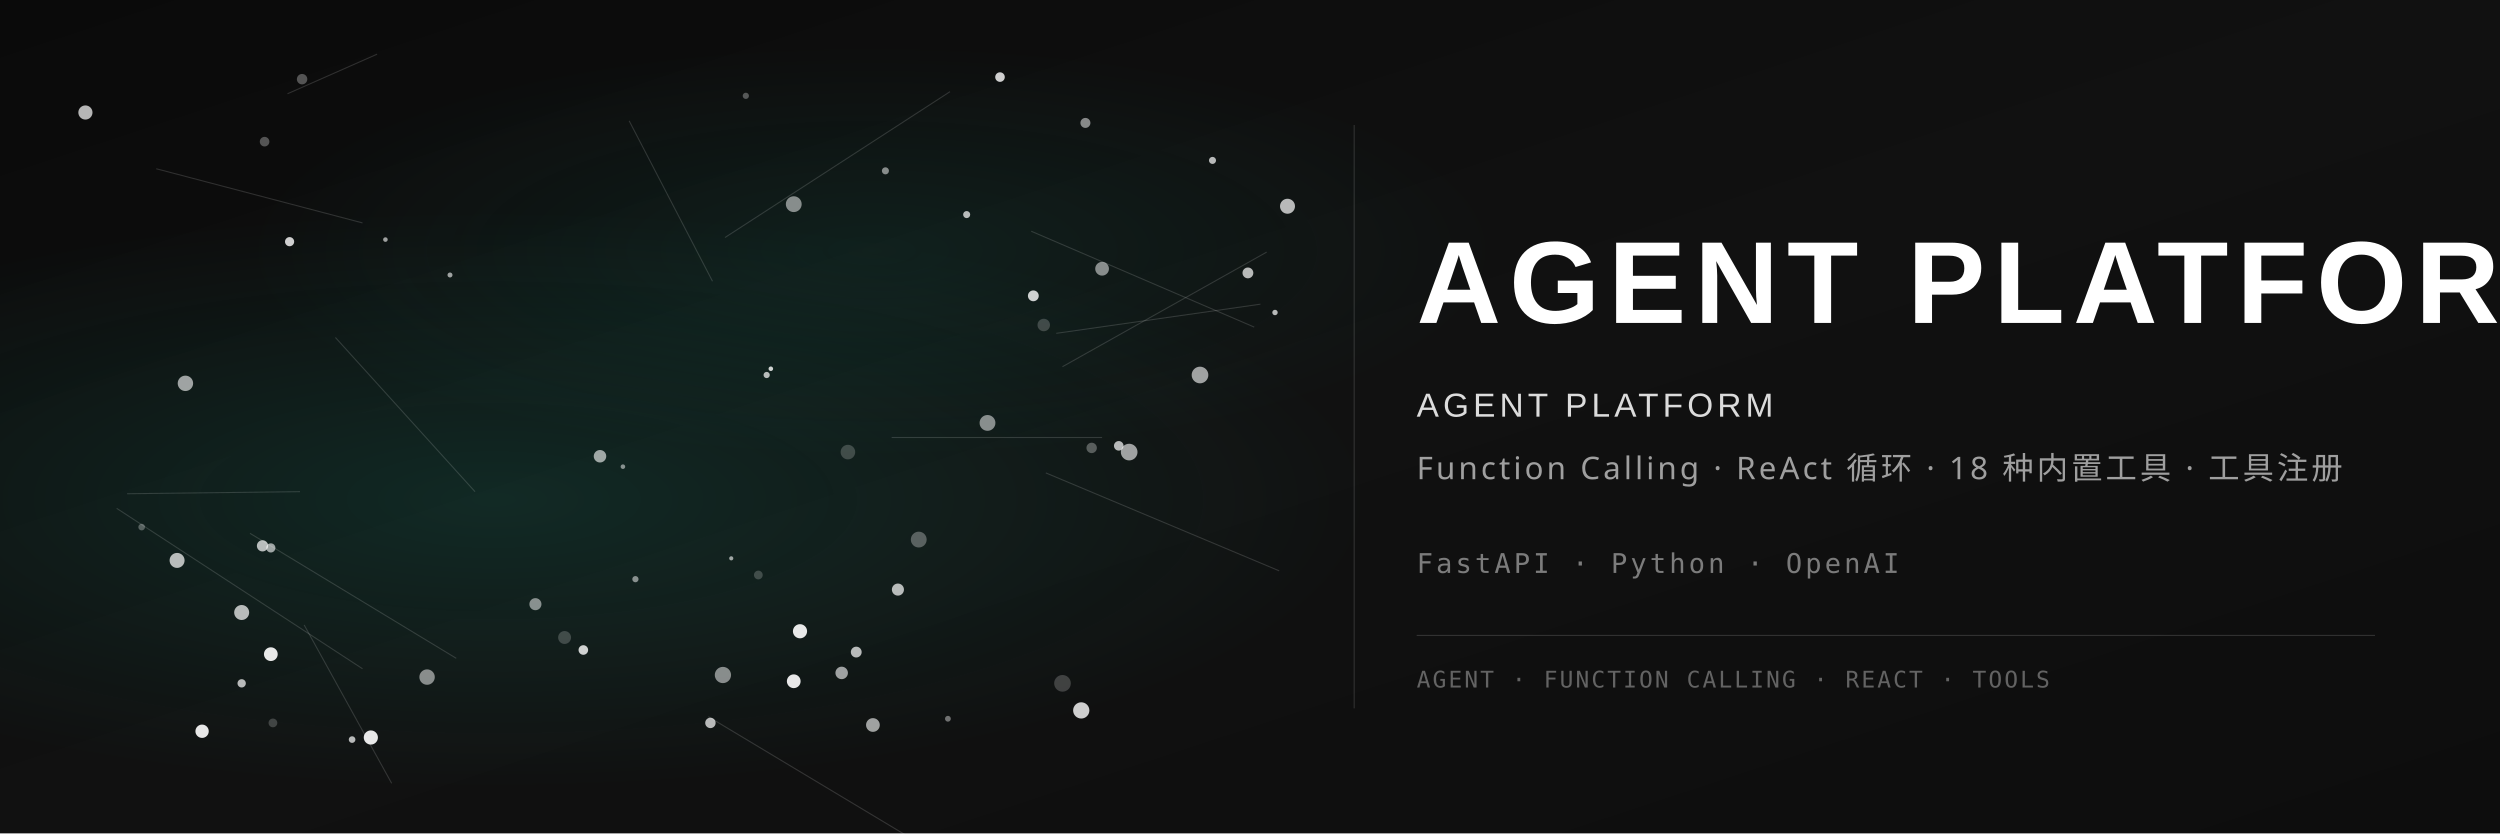
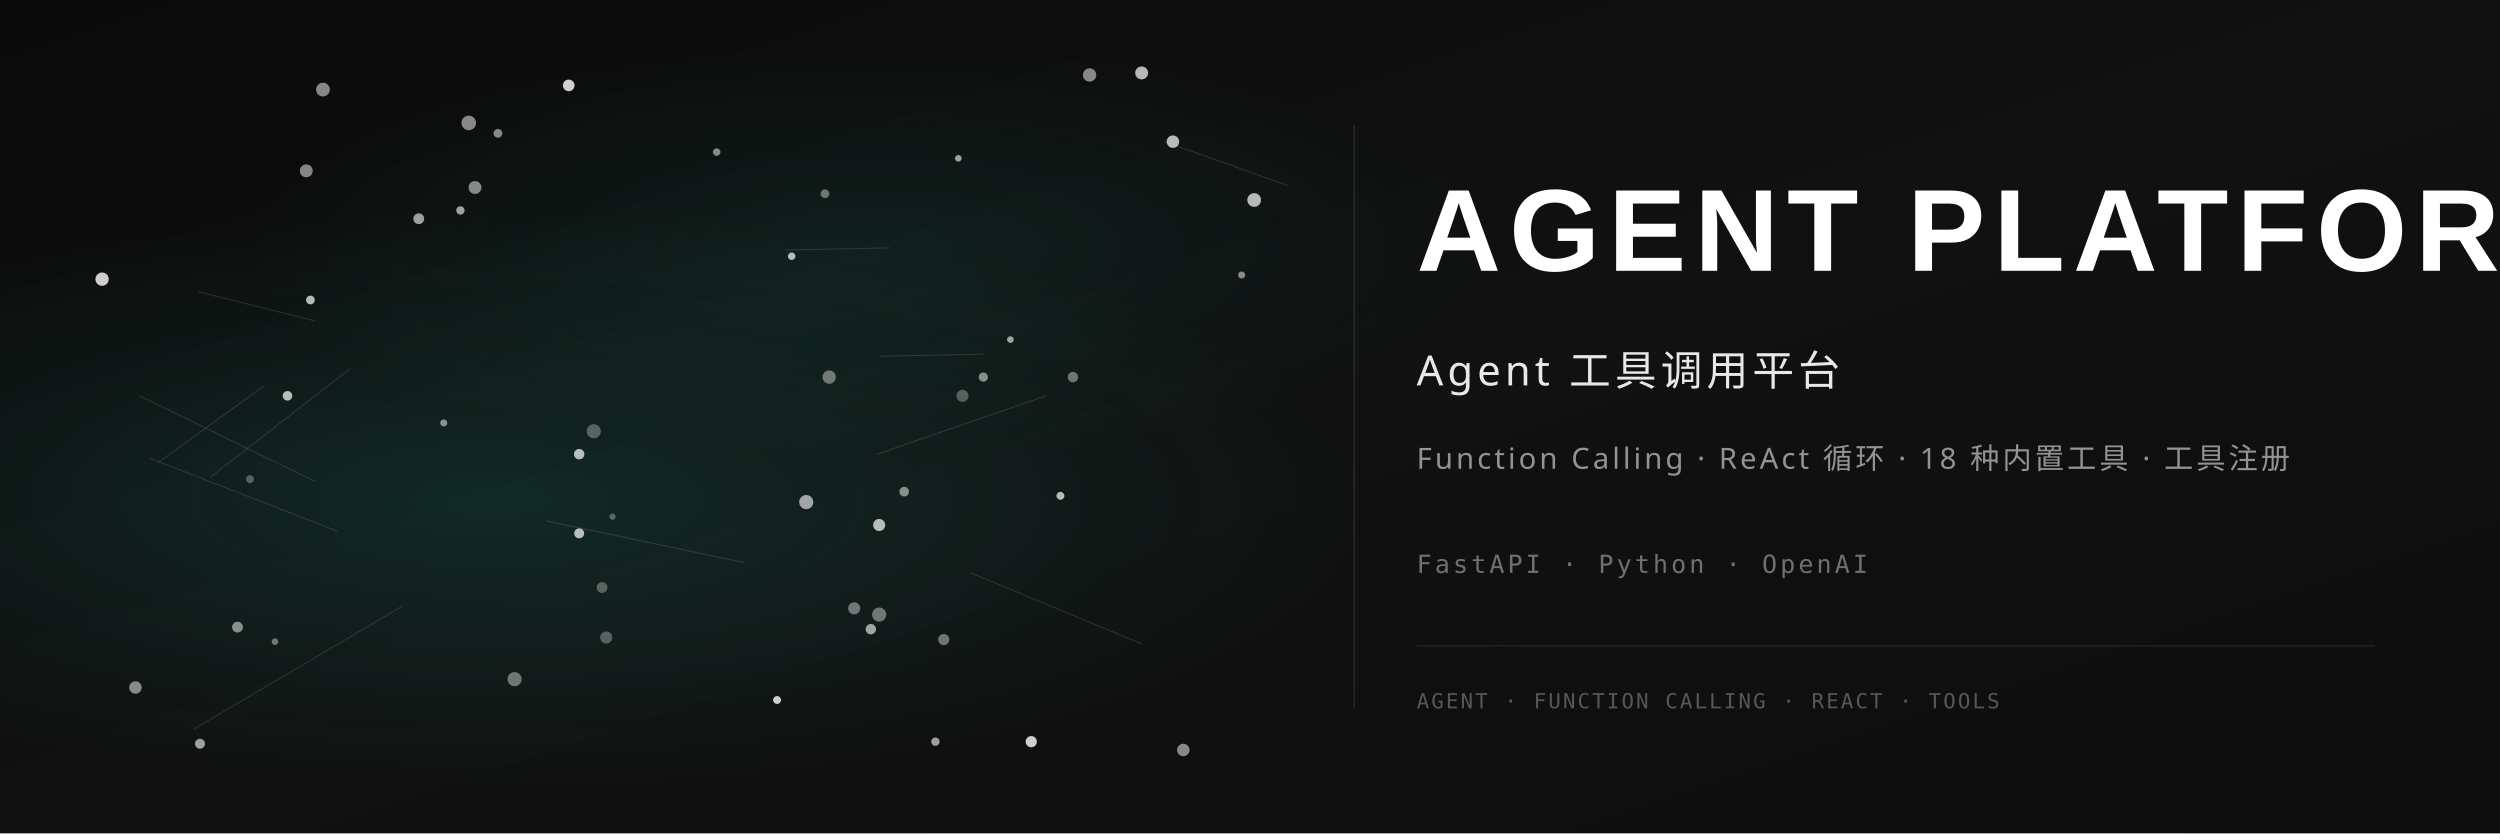
<svg xmlns="http://www.w3.org/2000/svg" viewBox="0 0 1200 400" width="1200" height="400">
  <defs>
    <linearGradient id="bg" x1="0%" y1="0%" x2="100%" y2="100%">
      <stop offset="0%" style="stop-color:#0a0a0a" />
      <stop offset="50%" style="stop-color:#111111" />
      <stop offset="100%" style="stop-color:#0d0d0d" />
    </linearGradient>
    <radialGradient id="glow1" cx="20%" cy="60%" r="35%">
      <stop offset="0%" style="stop-color:#1ABC9C;stop-opacity:0.15" />
      <stop offset="100%" style="stop-color:#1ABC9C;stop-opacity:0" />
    </radialGradient>
    <radialGradient id="glow2" cx="35%" cy="30%" r="25%">
      <stop offset="0%" style="stop-color:#1ABC9C;stop-opacity:0.1" />
      <stop offset="100%" style="stop-color:#1ABC9C;stop-opacity:0" />
    </radialGradient>
  </defs>
  <rect width="1200" height="400" fill="url(#bg)" />
  <rect width="1200" height="400" fill="url(#glow1)" />
  <rect width="1200" height="400" fill="url(#glow2)" />
-   <circle cx="216" cy="132" r="1.2" fill="white" opacity="0.6" />
-   <circle cx="441" cy="259" r="3.8" fill="white" opacity="0.3" />
-   <circle cx="464" cy="103" r="1.7" fill="white" opacity="0.7" />
-   <circle cx="130" cy="314" r="3.3" fill="white" opacity="0.9" />
-   <circle cx="501" cy="156" r="3.0" fill="white" opacity="0.2" />
-   <circle cx="496" cy="142" r="2.6" fill="white" opacity="0.8" />
-   <circle cx="474" cy="203" r="3.8" fill="white" opacity="0.5" />
-   <circle cx="185" cy="115" r="1.1" fill="white" opacity="0.6" />
-   <circle cx="116" cy="328" r="2.0" fill="white" opacity="0.7" />
-   <circle cx="116" cy="294" r="3.6" fill="white" opacity="0.7" />
-   <circle cx="299" cy="224" r="1.1" fill="white" opacity="0.5" />
-   <circle cx="288" cy="219" r="3.0" fill="white" opacity="0.6" />
-   <circle cx="381" cy="327" r="3.3" fill="white" opacity="0.9" />
-   <circle cx="384" cy="303" r="3.4" fill="white" opacity="0.9" />
-   <circle cx="131" cy="347" r="2.1" fill="white" opacity="0.2" />
-   <circle cx="612" cy="150" r="1.3" fill="white" opacity="0.7" />
-   <circle cx="85" cy="269" r="3.6" fill="white" opacity="0.7" />
-   <circle cx="145" cy="38" r="2.5" fill="white" opacity="0.3" />
-   <circle cx="381" cy="98" r="3.8" fill="white" opacity="0.5" />
-   <circle cx="358" cy="46" r="1.5" fill="white" opacity="0.3" />
-   <circle cx="271" cy="306" r="3.1" fill="white" opacity="0.2" />
-   <circle cx="404" cy="323" r="3.0" fill="white" opacity="0.6" />
-   <circle cx="411" cy="313" r="2.6" fill="white" opacity="0.7" />
-   <circle cx="169" cy="355" r="1.6" fill="white" opacity="0.7" />
-   <circle cx="97" cy="351" r="3.2" fill="white" opacity="0.9" />
-   <circle cx="425" cy="82" r="1.7" fill="white" opacity="0.5" />
-   <circle cx="618" cy="99" r="3.6" fill="white" opacity="0.7" />
-   <circle cx="126" cy="262" r="2.7" fill="white" opacity="0.7" />
-   <circle cx="529" cy="129" r="3.3" fill="white" opacity="0.5" />
-   <circle cx="419" cy="348" r="3.3" fill="white" opacity="0.6" />
-   <circle cx="368" cy="180" r="1.5" fill="white" opacity="0.7" />
-   <circle cx="431" cy="283" r="2.9" fill="white" opacity="0.7" />
-   <circle cx="480" cy="37" r="2.3" fill="white" opacity="0.8" />
-   <circle cx="519" cy="341" r="3.9" fill="white" opacity="0.8" />
-   <circle cx="341" cy="347" r="2.5" fill="white" opacity="0.7" />
-   <circle cx="407" cy="217" r="3.5" fill="white" opacity="0.2" />
-   <circle cx="41" cy="54" r="3.4" fill="white" opacity="0.7" />
-   <circle cx="510" cy="328" r="4.0" fill="white" opacity="0.2" />
-   <circle cx="542" cy="217" r="4.0" fill="white" opacity="0.6" />
-   <circle cx="347" cy="324" r="3.9" fill="white" opacity="0.5" />
-   <circle cx="582" cy="77" r="1.7" fill="white" opacity="0.7" />
-   <circle cx="370" cy="177" r="1.1" fill="white" opacity="0.8" />
-   <circle cx="455" cy="345" r="1.4" fill="white" opacity="0.4" />
-   <circle cx="130" cy="263" r="2.2" fill="white" opacity="0.6" />
-   <circle cx="599" cy="131" r="2.6" fill="white" opacity="0.7" />
-   <circle cx="280" cy="312" r="2.3" fill="white" opacity="0.8" />
-   <circle cx="537" cy="214" r="2.3" fill="white" opacity="0.7" />
-   <circle cx="139" cy="116" r="2.2" fill="white" opacity="0.8" />
-   <circle cx="89" cy="184" r="3.7" fill="white" opacity="0.6" />
-   <circle cx="257" cy="290" r="2.9" fill="white" opacity="0.5" />
-   <circle cx="576" cy="180" r="4.0" fill="white" opacity="0.6" />
-   <circle cx="68" cy="253" r="1.6" fill="white" opacity="0.3" />
-   <circle cx="351" cy="268" r="1.0" fill="white" opacity="0.6" />
-   <circle cx="364" cy="276" r="2.1" fill="white" opacity="0.2" />
-   <circle cx="305" cy="278" r="1.5" fill="white" opacity="0.5" />
-   <circle cx="127" cy="68" r="2.3" fill="white" opacity="0.3" />
-   <circle cx="521" cy="59" r="2.4" fill="white" opacity="0.5" />
-   <circle cx="178" cy="354" r="3.4" fill="white" opacity="0.9" />
-   <circle cx="205" cy="325" r="3.7" fill="white" opacity="0.5" />
-   <circle cx="524" cy="215" r="2.5" fill="white" opacity="0.3" />
-   <line x1="507" y1="160" x2="605" y2="146" stroke="white" stroke-width="0.5" opacity="0.15" />
-   <line x1="428" y1="210" x2="529" y2="210" stroke="white" stroke-width="0.5" opacity="0.15" />
-   <line x1="120" y1="256" x2="219" y2="316" stroke="white" stroke-width="0.5" opacity="0.15" />
-   <line x1="502" y1="227" x2="614" y2="274" stroke="white" stroke-width="0.5" opacity="0.15" />
-   <line x1="348" y1="114" x2="456" y2="44" stroke="white" stroke-width="0.5" opacity="0.15" />
-   <line x1="510" y1="176" x2="608" y2="121" stroke="white" stroke-width="0.5" opacity="0.15" />
-   <line x1="146" y1="300" x2="188" y2="376" stroke="white" stroke-width="0.5" opacity="0.15" />
-   <line x1="340" y1="344" x2="450" y2="410" stroke="white" stroke-width="0.5" opacity="0.15" />
-   <line x1="302" y1="58" x2="342" y2="135" stroke="white" stroke-width="0.5" opacity="0.15" />
-   <line x1="161" y1="162" x2="228" y2="236" stroke="white" stroke-width="0.5" opacity="0.15" />
-   <line x1="61" y1="237" x2="144" y2="236" stroke="white" stroke-width="0.5" opacity="0.15" />
-   <line x1="56" y1="244" x2="174" y2="321" stroke="white" stroke-width="0.5" opacity="0.15" />
-   <line x1="495" y1="111" x2="602" y2="157" stroke="white" stroke-width="0.5" opacity="0.15" />
-   <line x1="75" y1="81" x2="174" y2="107" stroke="white" stroke-width="0.5" opacity="0.15" />
-   <line x1="138" y1="45" x2="181" y2="26" stroke="white" stroke-width="0.5" opacity="0.15" />
+   <circle cx="568" cy="360" r="3.0" fill="white" opacity="0.5" />
+   <circle cx="602" cy="96" r="3.3" fill="white" opacity="0.7" />
+   <circle cx="49" cy="134" r="3.2" fill="white" opacity="0.8" />
+   <circle cx="523" cy="36" r="3.2" fill="white" opacity="0.5" />
+   <circle cx="453" cy="307" r="2.7" fill="white" opacity="0.4" />
+   <circle cx="422" cy="295" r="3.4" fill="white" opacity="0.4" />
+   <circle cx="462" cy="190" r="2.9" fill="white" opacity="0.3" />
+   <circle cx="434" cy="236" r="2.3" fill="white" opacity="0.5" />
+   <circle cx="132" cy="308" r="1.6" fill="white" opacity="0.4" />
+   <circle cx="201" cy="105" r="2.6" fill="white" opacity="0.6" />
+   <circle cx="147" cy="82" r="3.1" fill="white" opacity="0.5" />
+   <circle cx="344" cy="73" r="1.8" fill="white" opacity="0.5" />
+   <circle cx="596" cy="132" r="1.7" fill="white" opacity="0.5" />
+   <circle cx="247" cy="326" r="3.4" fill="white" opacity="0.4" />
+   <circle cx="273" cy="41" r="2.8" fill="white" opacity="0.8" />
+   <circle cx="380" cy="123" r="1.8" fill="white" opacity="0.7" />
+   <circle cx="221" cy="101" r="2.0" fill="white" opacity="0.6" />
+   <circle cx="373" cy="336" r="1.9" fill="white" opacity="0.8" />
+   <circle cx="278" cy="256" r="2.4" fill="white" opacity="0.7" />
+   <circle cx="387" cy="241" r="3.4" fill="white" opacity="0.6" />
+   <circle cx="225" cy="59" r="3.5" fill="white" opacity="0.5" />
+   <circle cx="138" cy="190" r="2.3" fill="white" opacity="0.7" />
+   <circle cx="509" cy="238" r="1.9" fill="white" opacity="0.7" />
+   <circle cx="563" cy="68" r="3.0" fill="white" opacity="0.7" />
+   <circle cx="291" cy="306" r="2.9" fill="white" opacity="0.3" />
+   <circle cx="278" cy="218" r="2.5" fill="white" opacity="0.7" />
+   <circle cx="418" cy="302" r="2.5" fill="white" opacity="0.6" />
+   <circle cx="485" cy="163" r="1.6" fill="white" opacity="0.6" />
+   <circle cx="398" cy="181" r="3.2" fill="white" opacity="0.4" />
+   <circle cx="285" cy="207" r="3.4" fill="white" opacity="0.3" />
+   <circle cx="96" cy="357" r="2.4" fill="white" opacity="0.6" />
+   <circle cx="155" cy="43" r="3.3" fill="white" opacity="0.5" />
+   <circle cx="449" cy="356" r="2.0" fill="white" opacity="0.6" />
+   <circle cx="422" cy="252" r="2.9" fill="white" opacity="0.7" />
+   <circle cx="239" cy="64" r="2.1" fill="white" opacity="0.5" />
+   <circle cx="149" cy="144" r="2.1" fill="white" opacity="0.7" />
+   <circle cx="120" cy="230" r="1.9" fill="white" opacity="0.3" />
+   <circle cx="294" cy="248" r="1.5" fill="white" opacity="0.3" />
+   <circle cx="114" cy="301" r="2.6" fill="white" opacity="0.5" />
+   <circle cx="410" cy="292" r="2.9" fill="white" opacity="0.4" />
+   <circle cx="515" cy="181" r="2.5" fill="white" opacity="0.4" />
+   <circle cx="228" cy="90" r="3.1" fill="white" opacity="0.5" />
+   <circle cx="289" cy="282" r="2.6" fill="white" opacity="0.3" />
+   <circle cx="396" cy="93" r="2.1" fill="white" opacity="0.4" />
+   <circle cx="495" cy="356" r="2.7" fill="white" opacity="0.8" />
+   <circle cx="65" cy="330" r="3.0" fill="white" opacity="0.5" />
+   <circle cx="213" cy="203" r="1.7" fill="white" opacity="0.5" />
+   <circle cx="460" cy="76" r="1.6" fill="white" opacity="0.6" />
+   <circle cx="548" cy="35" r="3.1" fill="white" opacity="0.7" />
+   <circle cx="472" cy="181" r="2.2" fill="white" opacity="0.5" />
+   <line x1="67" y1="190" x2="151" y2="231" stroke="white" stroke-width="0.5" opacity="0.12" />
+   <line x1="101" y1="229" x2="168" y2="177" stroke="white" stroke-width="0.5" opacity="0.12" />
+   <line x1="421" y1="218" x2="502" y2="190" stroke="white" stroke-width="0.5" opacity="0.12" />
+   <line x1="93" y1="350" x2="193" y2="291" stroke="white" stroke-width="0.5" opacity="0.12" />
+   <line x1="72" y1="220" x2="162" y2="255" stroke="white" stroke-width="0.5" opacity="0.12" />
+   <line x1="262" y1="250" x2="357" y2="270" stroke="white" stroke-width="0.5" opacity="0.12" />
+   <line x1="95" y1="140" x2="151" y2="154" stroke="white" stroke-width="0.5" opacity="0.12" />
+   <line x1="377" y1="120" x2="427" y2="119" stroke="white" stroke-width="0.5" opacity="0.12" />
+   <line x1="559" y1="68" x2="618" y2="89" stroke="white" stroke-width="0.5" opacity="0.12" />
+   <line x1="76" y1="222" x2="127" y2="185" stroke="white" stroke-width="0.5" opacity="0.12" />
+   <line x1="422" y1="171" x2="472" y2="170" stroke="white" stroke-width="0.5" opacity="0.12" />
+   <line x1="466" y1="275" x2="548" y2="309" stroke="white" stroke-width="0.5" opacity="0.12" />
  <line x1="650" y1="60" x2="650" y2="340" stroke="white" stroke-width="0.5" opacity="0.15" />
-   <text x="680" y="155" font-family="'SF Pro Display','Helvetica Neue',Arial,sans-serif" font-size="56" font-weight="800" fill="white" letter-spacing="4">AGENT PLATFORM</text>
-   <text x="680" y="200" font-family="'SF Pro Display','Helvetica Neue',Arial,sans-serif" font-size="16" font-weight="400" fill="white" opacity="0.85" letter-spacing="2">AGENT PLATFORM</text>
-   <text x="680" y="230" font-family="'Noto Sans SC','PingFang SC','Microsoft YaHei',sans-serif" font-size="15" font-weight="300" fill="white" opacity="0.6" letter-spacing="1.5">Function Calling · ReAct 循环 · 18 种内置工具 · 工具注册</text>
-   <text x="680" y="275" font-family="'SF Mono','Fira Code','Consolas',monospace" font-size="13" fill="white" opacity="0.45" letter-spacing="1.5">FastAPI · Python · OpenAI</text>
-   <line x1="680" y1="305" x2="1140" y2="305" stroke="white" stroke-width="0.5" opacity="0.15" />
-   <text x="680" y="330" font-family="'SF Mono','Fira Code','Consolas',monospace" font-size="11" fill="white" opacity="0.35" letter-spacing="1">AGENT · FUNCTION CALLING · REACT · TOOLS</text>
+   <text x="680" y="130" font-family="'SF Pro Display','Helvetica Neue',Arial,sans-serif" font-size="56" font-weight="800" fill="white" letter-spacing="4">AGENT PLATFORM</text>
+   <text x="680" y="185" font-family="'Noto Sans SC','PingFang SC','Microsoft YaHei',sans-serif" font-size="20" font-weight="500" fill="white" opacity="0.9" letter-spacing="2">Agent 工具调用平台</text>
+   <text x="680" y="225" font-family="'Noto Sans SC','PingFang SC','Microsoft YaHei',sans-serif" font-size="14" font-weight="300" fill="white" opacity="0.55" letter-spacing="1.5">Function Calling · ReAct 循环 · 18 种内置工具 · 工具注册</text>
+   <text x="680" y="275" font-family="'SF Mono','Fira Code','Consolas',monospace" font-size="12" fill="white" opacity="0.4" letter-spacing="1.5">FastAPI · Python · OpenAI</text>
+   <line x1="680" y1="310" x2="1140" y2="310" stroke="white" stroke-width="0.5" opacity="0.12" />
+   <text x="680" y="340" font-family="'SF Mono','Fira Code','Consolas',monospace" font-size="10" fill="white" opacity="0.3" letter-spacing="1">AGENT · FUNCTION CALLING · REACT · TOOLS</text>
</svg>
